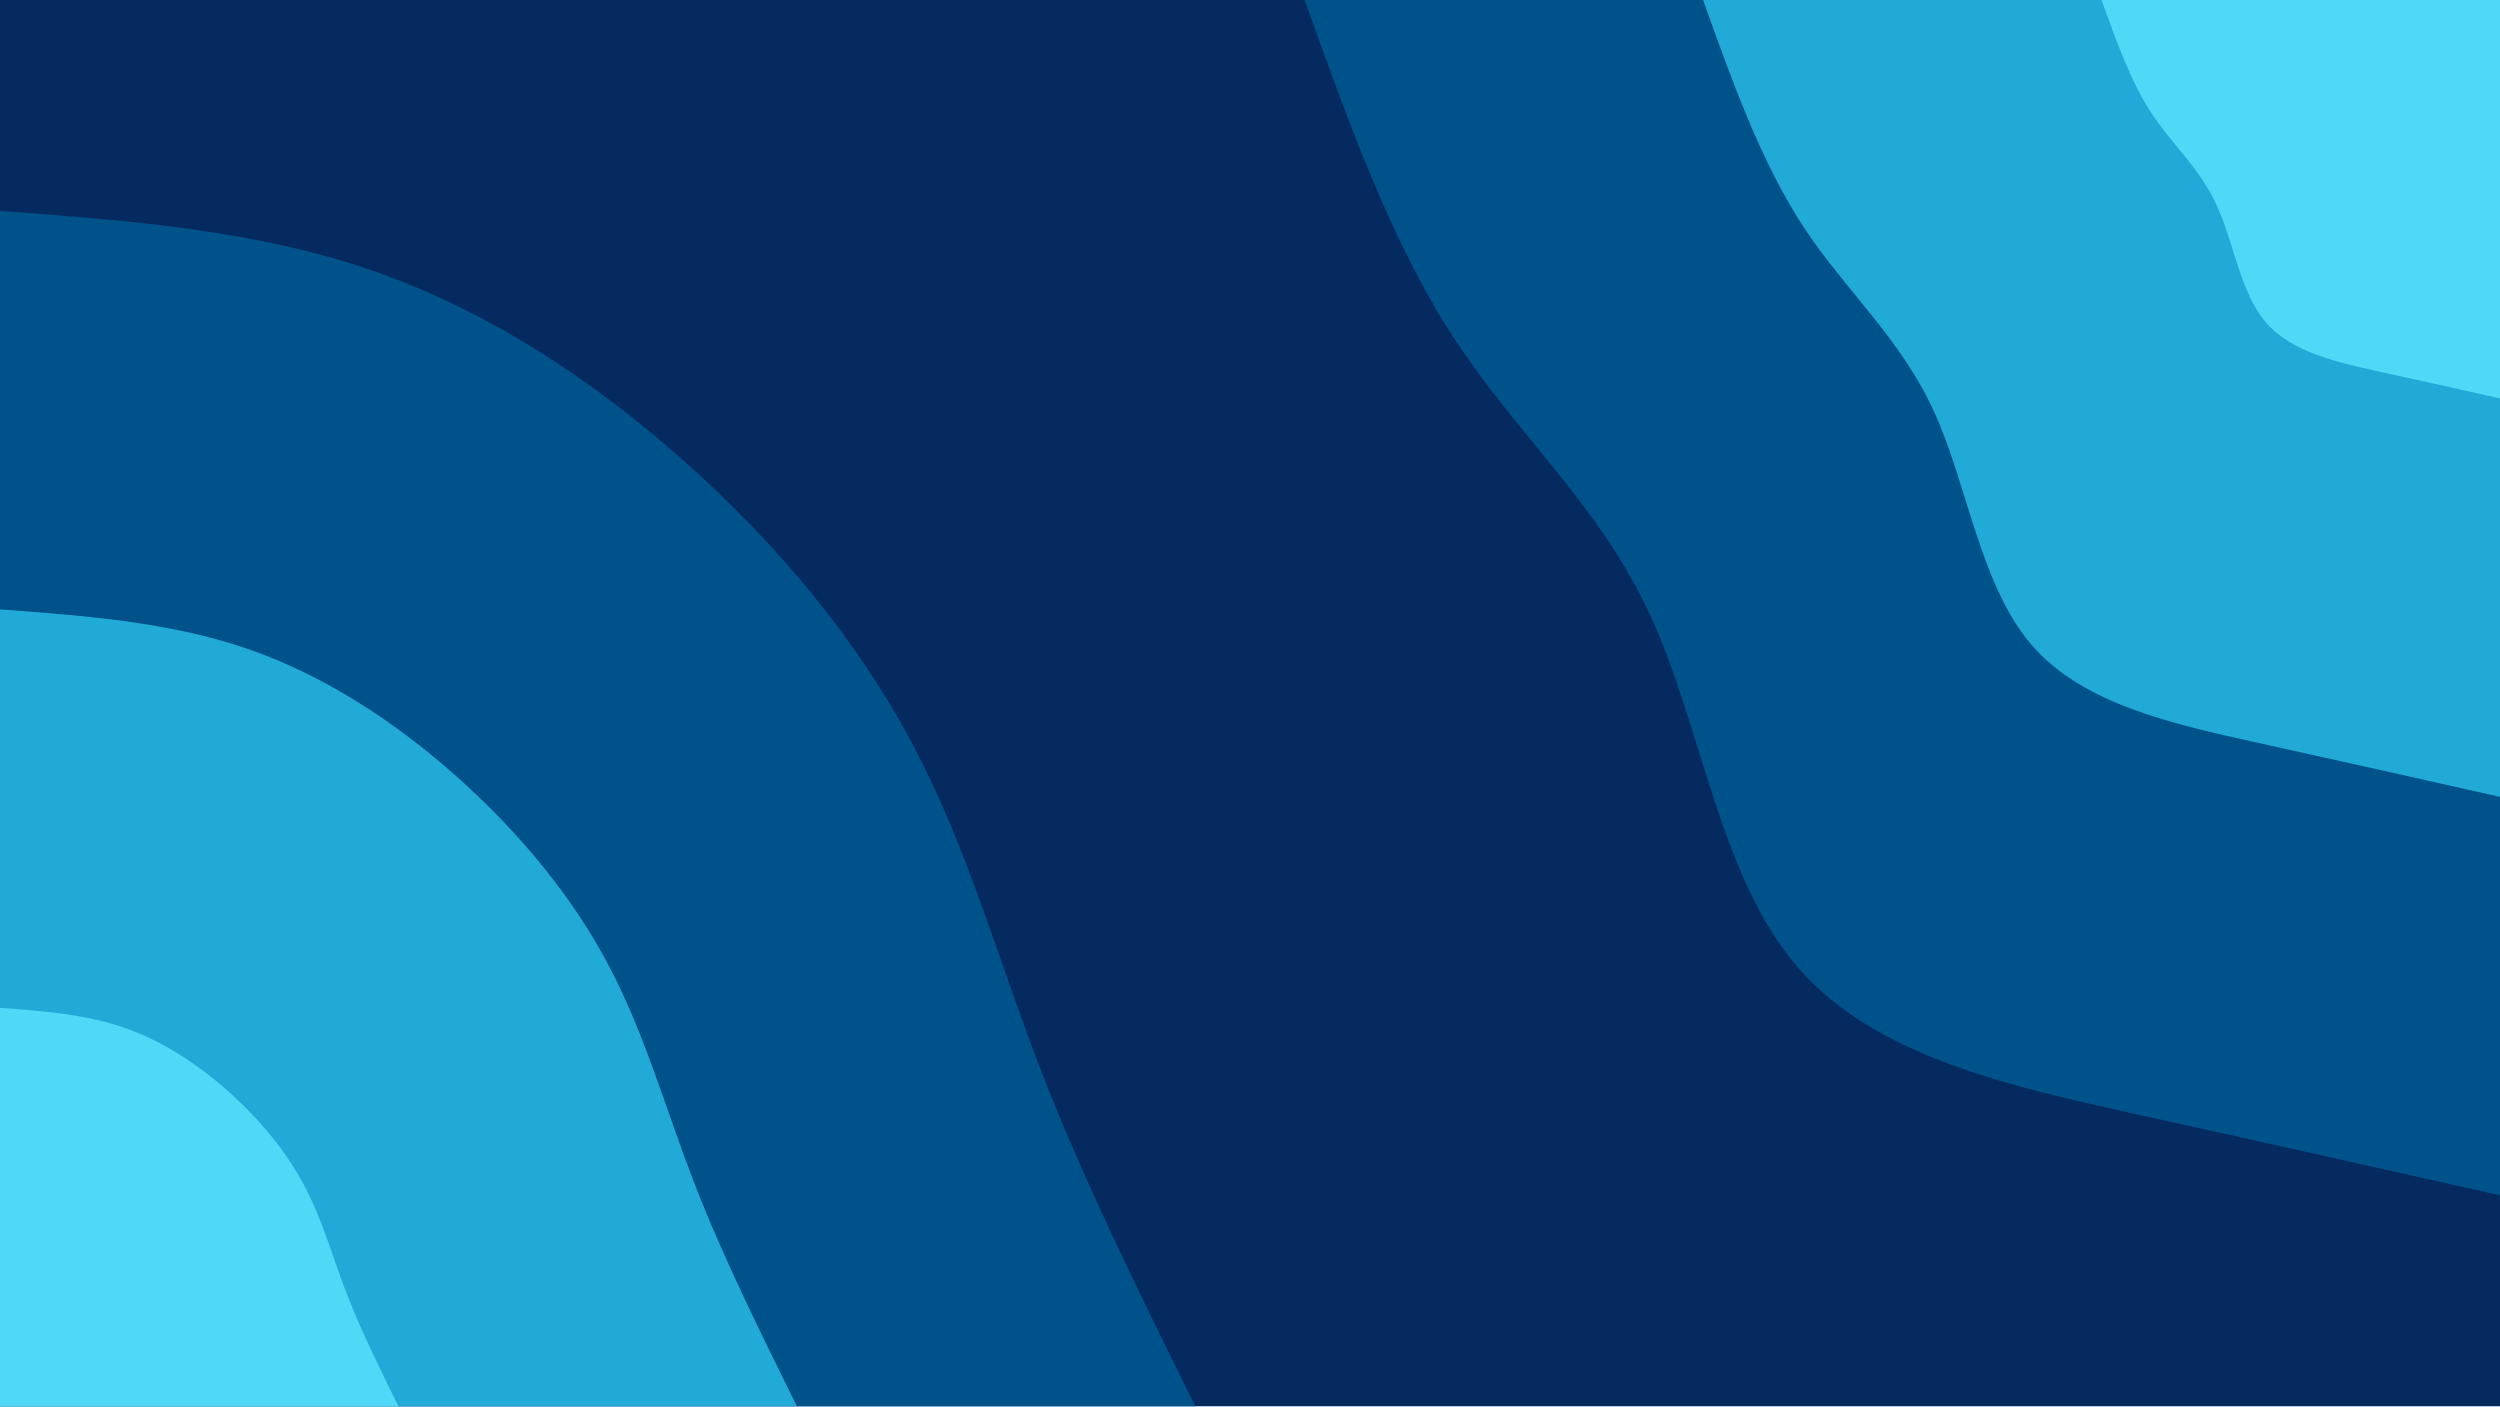
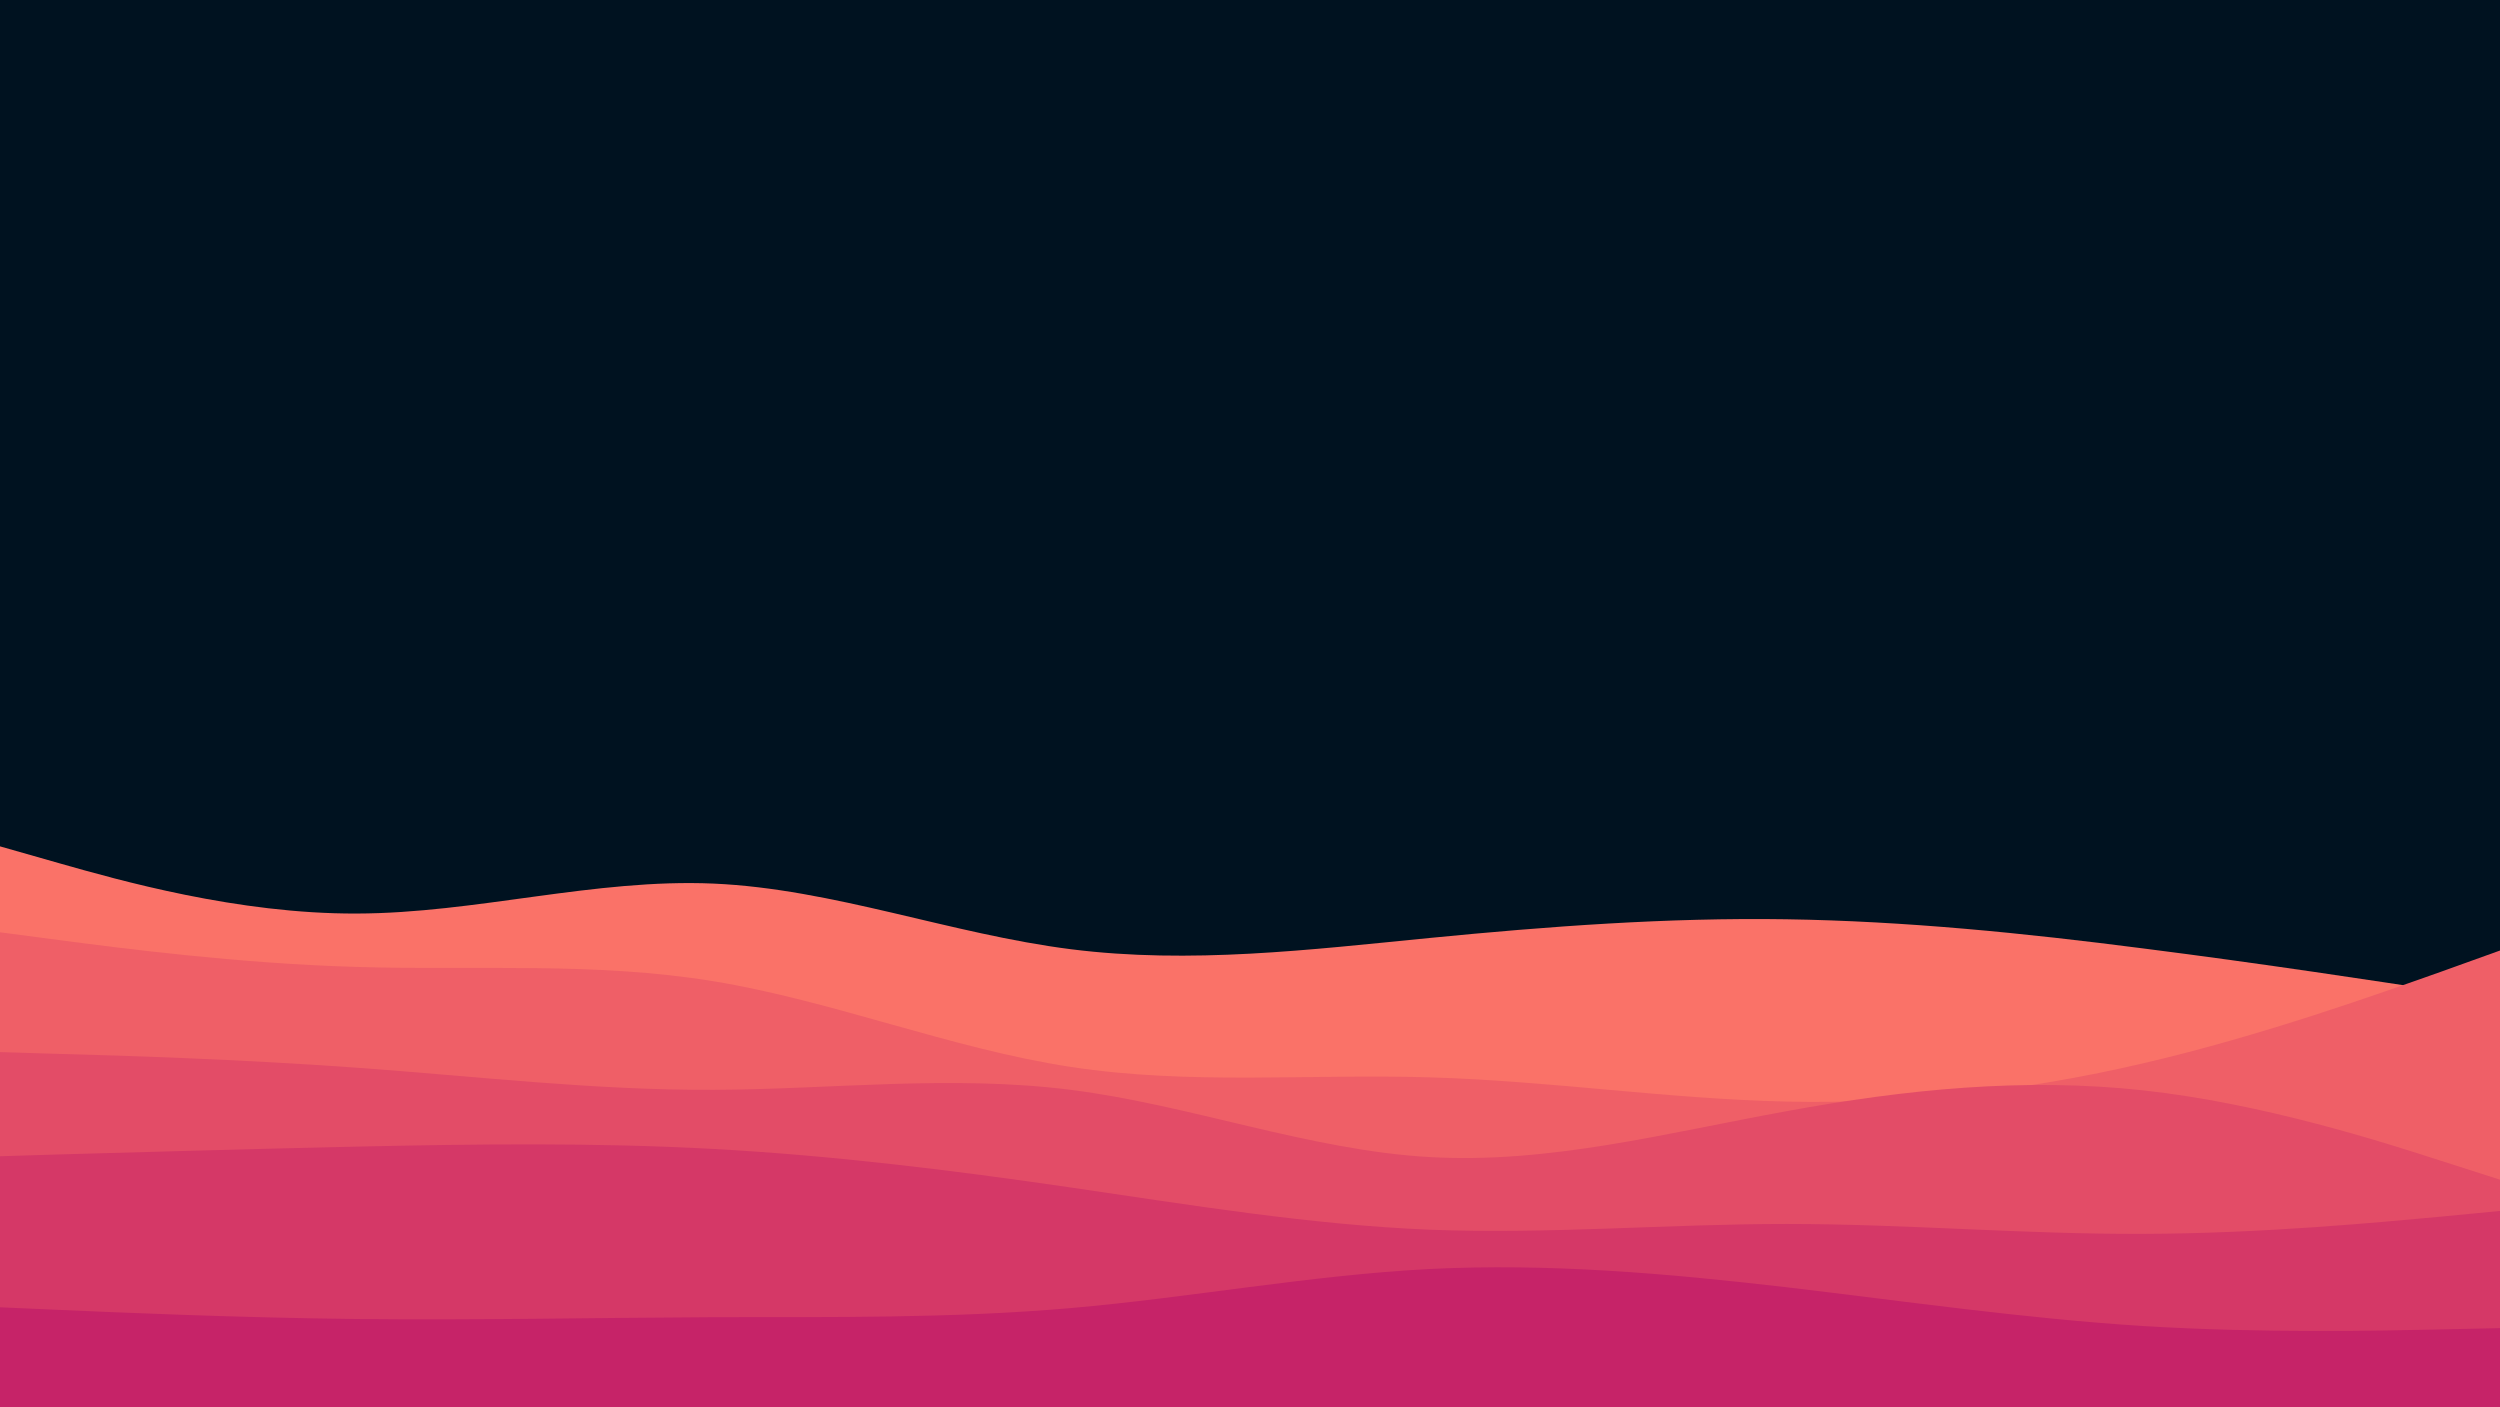
<svg xmlns="http://www.w3.org/2000/svg" id="visual" viewBox="0 0 960 540" width="960" height="540" version="1.1">
-   <rect x="0" y="0" width="960" height="540" fill="#052a60" />
-   <defs>
-     <linearGradient id="grad1_0" x1="43.8%" y1="0%" x2="100%" y2="100%">
-       <stop offset="14.444%" stop-color="#4fd9f7" stop-opacity="1" />
-       <stop offset="85.556%" stop-color="#4fd9f7" stop-opacity="1" />
-     </linearGradient>
-   </defs>
-   <defs>
-     <linearGradient id="grad1_1" x1="43.8%" y1="0%" x2="100%" y2="100%">
-       <stop offset="14.444%" stop-color="#4fd9f7" stop-opacity="1" />
-       <stop offset="85.556%" stop-color="#007db2" stop-opacity="1" />
-     </linearGradient>
-   </defs>
-   <defs>
-     <linearGradient id="grad1_2" x1="43.8%" y1="0%" x2="100%" y2="100%">
-       <stop offset="14.444%" stop-color="#052a60" stop-opacity="1" />
-       <stop offset="85.556%" stop-color="#007db2" stop-opacity="1" />
-     </linearGradient>
-   </defs>
-   <defs>
-     <linearGradient id="grad2_0" x1="0%" y1="0%" x2="56.3%" y2="100%">
-       <stop offset="14.444%" stop-color="#4fd9f7" stop-opacity="1" />
-       <stop offset="85.556%" stop-color="#4fd9f7" stop-opacity="1" />
-     </linearGradient>
-   </defs>
-   <defs>
-     <linearGradient id="grad2_1" x1="0%" y1="0%" x2="56.3%" y2="100%">
-       <stop offset="14.444%" stop-color="#007db2" stop-opacity="1" />
-       <stop offset="85.556%" stop-color="#4fd9f7" stop-opacity="1" />
-     </linearGradient>
-   </defs>
-   <defs>
-     <linearGradient id="grad2_2" x1="0%" y1="0%" x2="56.3%" y2="100%">
-       <stop offset="14.444%" stop-color="#007db2" stop-opacity="1" />
-       <stop offset="85.556%" stop-color="#052a60" stop-opacity="1" />
-     </linearGradient>
-   </defs>
-   <g transform="translate(960, 0)">
-     <path d="M0 459C-45.2 448.9 -90.3 438.7 -139.1 428C-187.8 417.2 -240.1 405.8 -269.8 371.3C-299.5 336.8 -306.6 279.3 -326 236.9C-345.4 194.5 -377.1 167.3 -401.3 130.4C-425.6 93.5 -442.3 46.7 -459 0L0 0Z" fill="#00528b" />
-     <path d="M0 306C-30.1 299.2 -60.2 292.5 -92.7 285.3C-125.2 278.1 -160.1 270.6 -179.9 247.6C-199.7 224.6 -204.4 186.2 -217.4 157.9C-230.3 129.7 -251.4 111.6 -267.6 86.9C-283.7 62.3 -294.9 31.2 -306 0L0 0Z" fill="#21aad7" />
-     <path d="M0 153C-15.1 149.6 -30.1 146.2 -46.4 142.7C-62.6 139.1 -80 135.3 -89.9 123.8C-99.8 112.3 -102.2 93.1 -108.7 79C-115.1 64.8 -125.7 55.8 -133.8 43.5C-141.9 31.2 -147.4 15.6 -153 0L0 0Z" fill="#4fd9f7" />
-   </g>
-   <g transform="translate(0, 540)">
-     <path d="M0 -459C48.5 -455.4 97.1 -451.8 141.8 -436.5C186.6 -421.2 227.6 -394.3 263.3 -362.4C299 -330.6 329.3 -294 350.3 -254.5C371.3 -215 382.9 -172.7 399.4 -129.8C416 -86.9 437.5 -43.4 459 0L0 0Z" fill="#00528b" />
-     <path d="M0 -306C32.4 -303.6 64.7 -301.2 94.6 -291C124.4 -280.8 151.8 -262.8 175.6 -241.6C199.3 -220.4 219.6 -196 233.5 -169.7C247.5 -143.3 255.3 -115.1 266.3 -86.5C277.3 -57.9 291.7 -29 306 0L0 0Z" fill="#21aad7" />
-     <path d="M0 -153C16.2 -151.8 32.4 -150.6 47.3 -145.5C62.2 -140.4 75.9 -131.4 87.8 -120.8C99.7 -110.2 109.8 -98 116.8 -84.8C123.8 -71.7 127.6 -57.6 133.1 -43.3C138.7 -29 145.8 -14.5 153 0L0 0Z" fill="#4fd9f7" />
-   </g>
+   <rect x="0" y="0" width="960" height="540" fill="#001220" />
+   <path d="M0 325L22.8 331.5C45.7 338 91.3 351 137 350.8C182.7 350.7 228.3 337.3 274 339.3C319.7 341.3 365.3 358.7 411.2 364.5C457 370.3 503 364.7 548.8 360.2C594.7 355.7 640.3 352.3 686 353C731.7 353.7 777.3 358.3 823 364.2C868.7 370 914.3 377 937.2 380.5L960 384L960 541L937.2 541C914.3 541 868.7 541 823 541C777.3 541 731.7 541 686 541C640.3 541 594.7 541 548.8 541C503 541 457 541 411.2 541C365.3 541 319.7 541 274 541C228.3 541 182.7 541 137 541C91.3 541 45.7 541 22.8 541L0 541Z" fill="#fa7268" />
+   <path d="M0 358L22.8 361C45.7 364 91.3 370 137 371.3C182.7 372.7 228.3 369.3 274 376.8C319.7 384.3 365.3 402.7 411.2 409.7C457 416.7 503 412.3 548.8 413.7C594.7 415 640.3 422 686 423C731.7 424 777.3 419 823 408.3C868.7 397.7 914.3 381.3 937.2 373.2L960 365L960 541L937.2 541C914.3 541 868.7 541 823 541C777.3 541 731.7 541 686 541C640.3 541 594.7 541 548.8 541C503 541 457 541 411.2 541C365.3 541 319.7 541 274 541C228.3 541 182.7 541 137 541C91.3 541 45.7 541 22.8 541L0 541Z" fill="#ef5f67" />
+   <path d="M0 404L22.8 404.7C45.7 405.3 91.3 406.7 137 410C182.7 413.3 228.3 418.7 274 418.5C319.7 418.3 365.3 412.7 411.2 418.5C457 424.3 503 441.7 548.8 444.3C594.7 447 640.3 435 686 426.7C731.7 418.3 777.3 413.7 823 418.7C868.7 423.7 914.3 438.3 937.2 445.7L960 453L960 541L937.2 541C914.3 541 868.7 541 823 541C777.3 541 731.7 541 686 541C640.3 541 594.7 541 548.8 541C503 541 457 541 411.2 541C365.3 541 319.7 541 274 541C228.3 541 182.7 541 137 541C91.3 541 45.7 541 22.8 541L0 541Z" fill="#e34c67" />
+   <path d="M0 444L22.8 443.3C45.7 442.7 91.3 441.3 137 440.3C182.7 439.3 228.3 438.7 274 441.2C319.7 443.7 365.3 449.3 411.2 456C457 462.7 503 470.3 548.8 472.2C594.7 474 640.3 470 686 470C731.7 470 777.3 474 823 473.8C868.7 473.7 914.3 469.3 937.2 467.2L960 465L960 541L937.2 541C914.3 541 868.7 541 823 541C777.3 541 731.7 541 686 541C640.3 541 594.7 541 548.8 541C503 541 457 541 411.2 541C365.3 541 319.7 541 274 541C228.3 541 182.7 541 137 541C91.3 541 45.7 541 22.8 541L0 541Z" fill="#d53867" />
+   <path d="M0 502L22.8 503C45.7 504 91.3 506 137 506.5C182.7 507 228.3 506 274 505.8C319.7 505.7 365.3 506.3 411.2 502.3C457 498.3 503 489.7 548.8 487.3C594.7 485 640.3 489 686 494.3C731.7 499.7 777.3 506.3 823 509.2C868.7 512 914.3 511 937.2 510.5L960 510L960 541L937.2 541C914.3 541 868.7 541 823 541C777.3 541 731.7 541 686 541C640.3 541 594.7 541 548.8 541C503 541 457 541 411.2 541C365.3 541 319.7 541 274 541C228.3 541 182.7 541 137 541C91.3 541 45.7 541 22.8 541L0 541Z" fill="#c62368" />
</svg>
